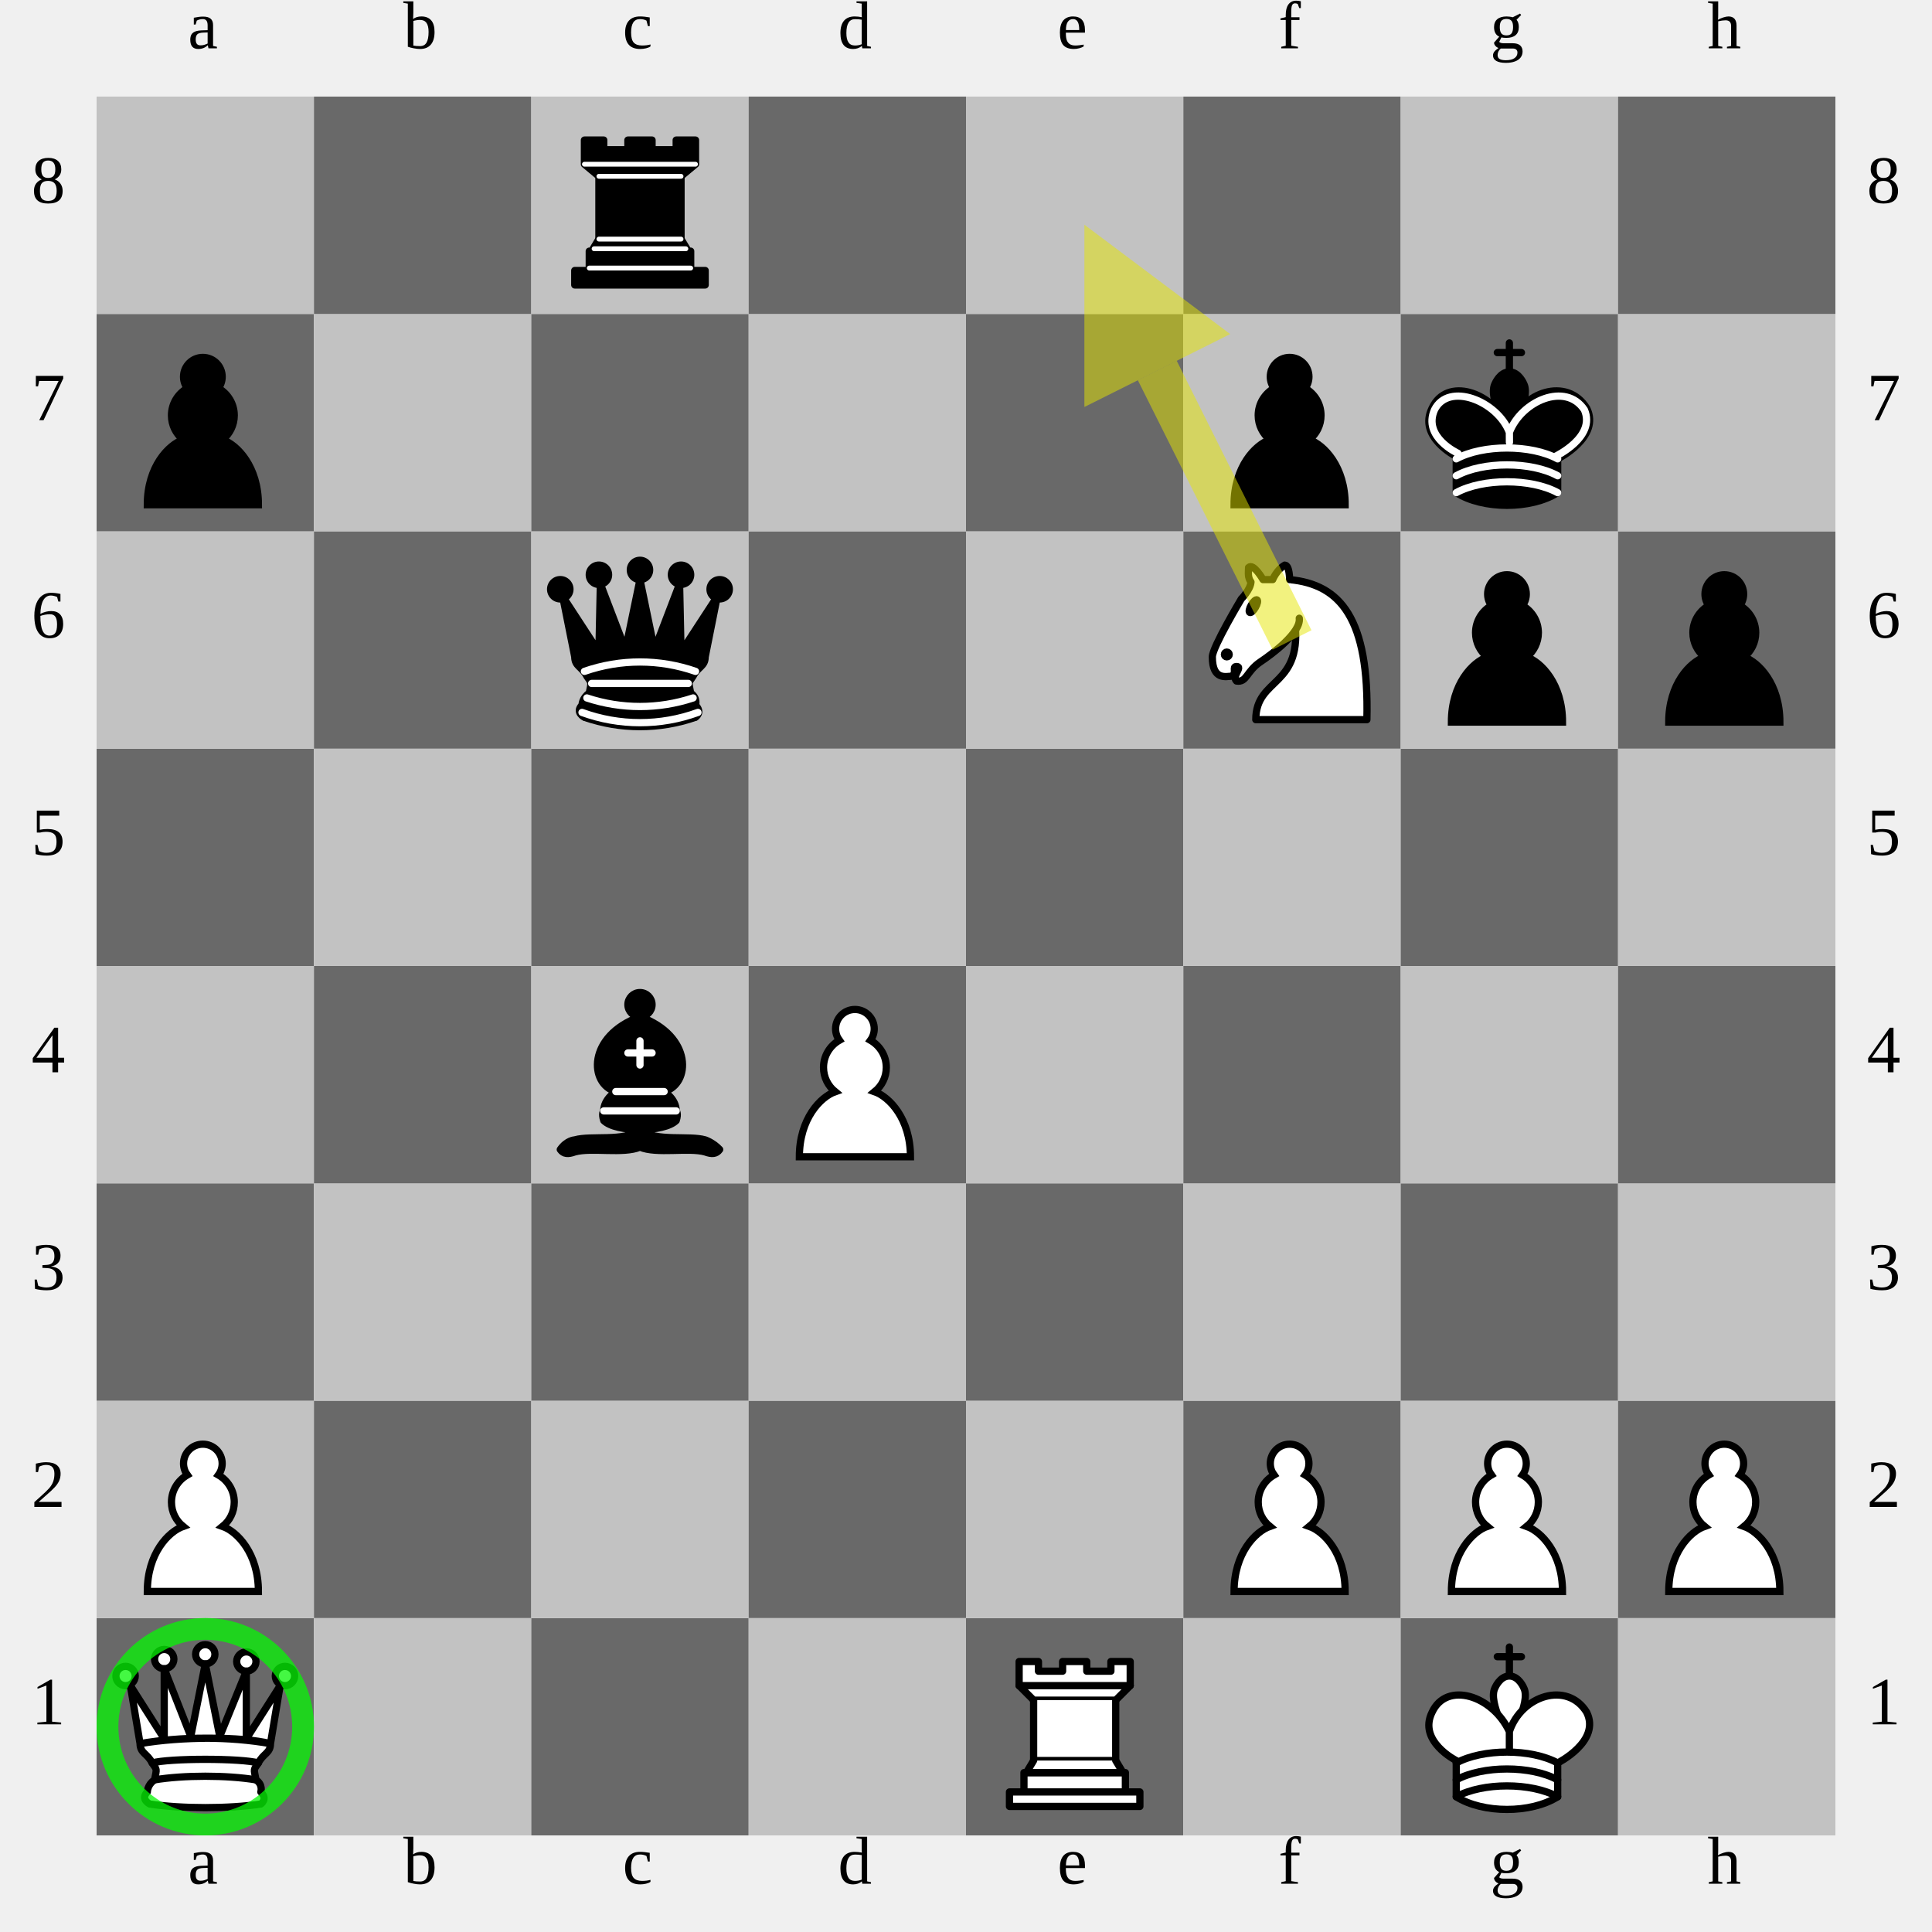
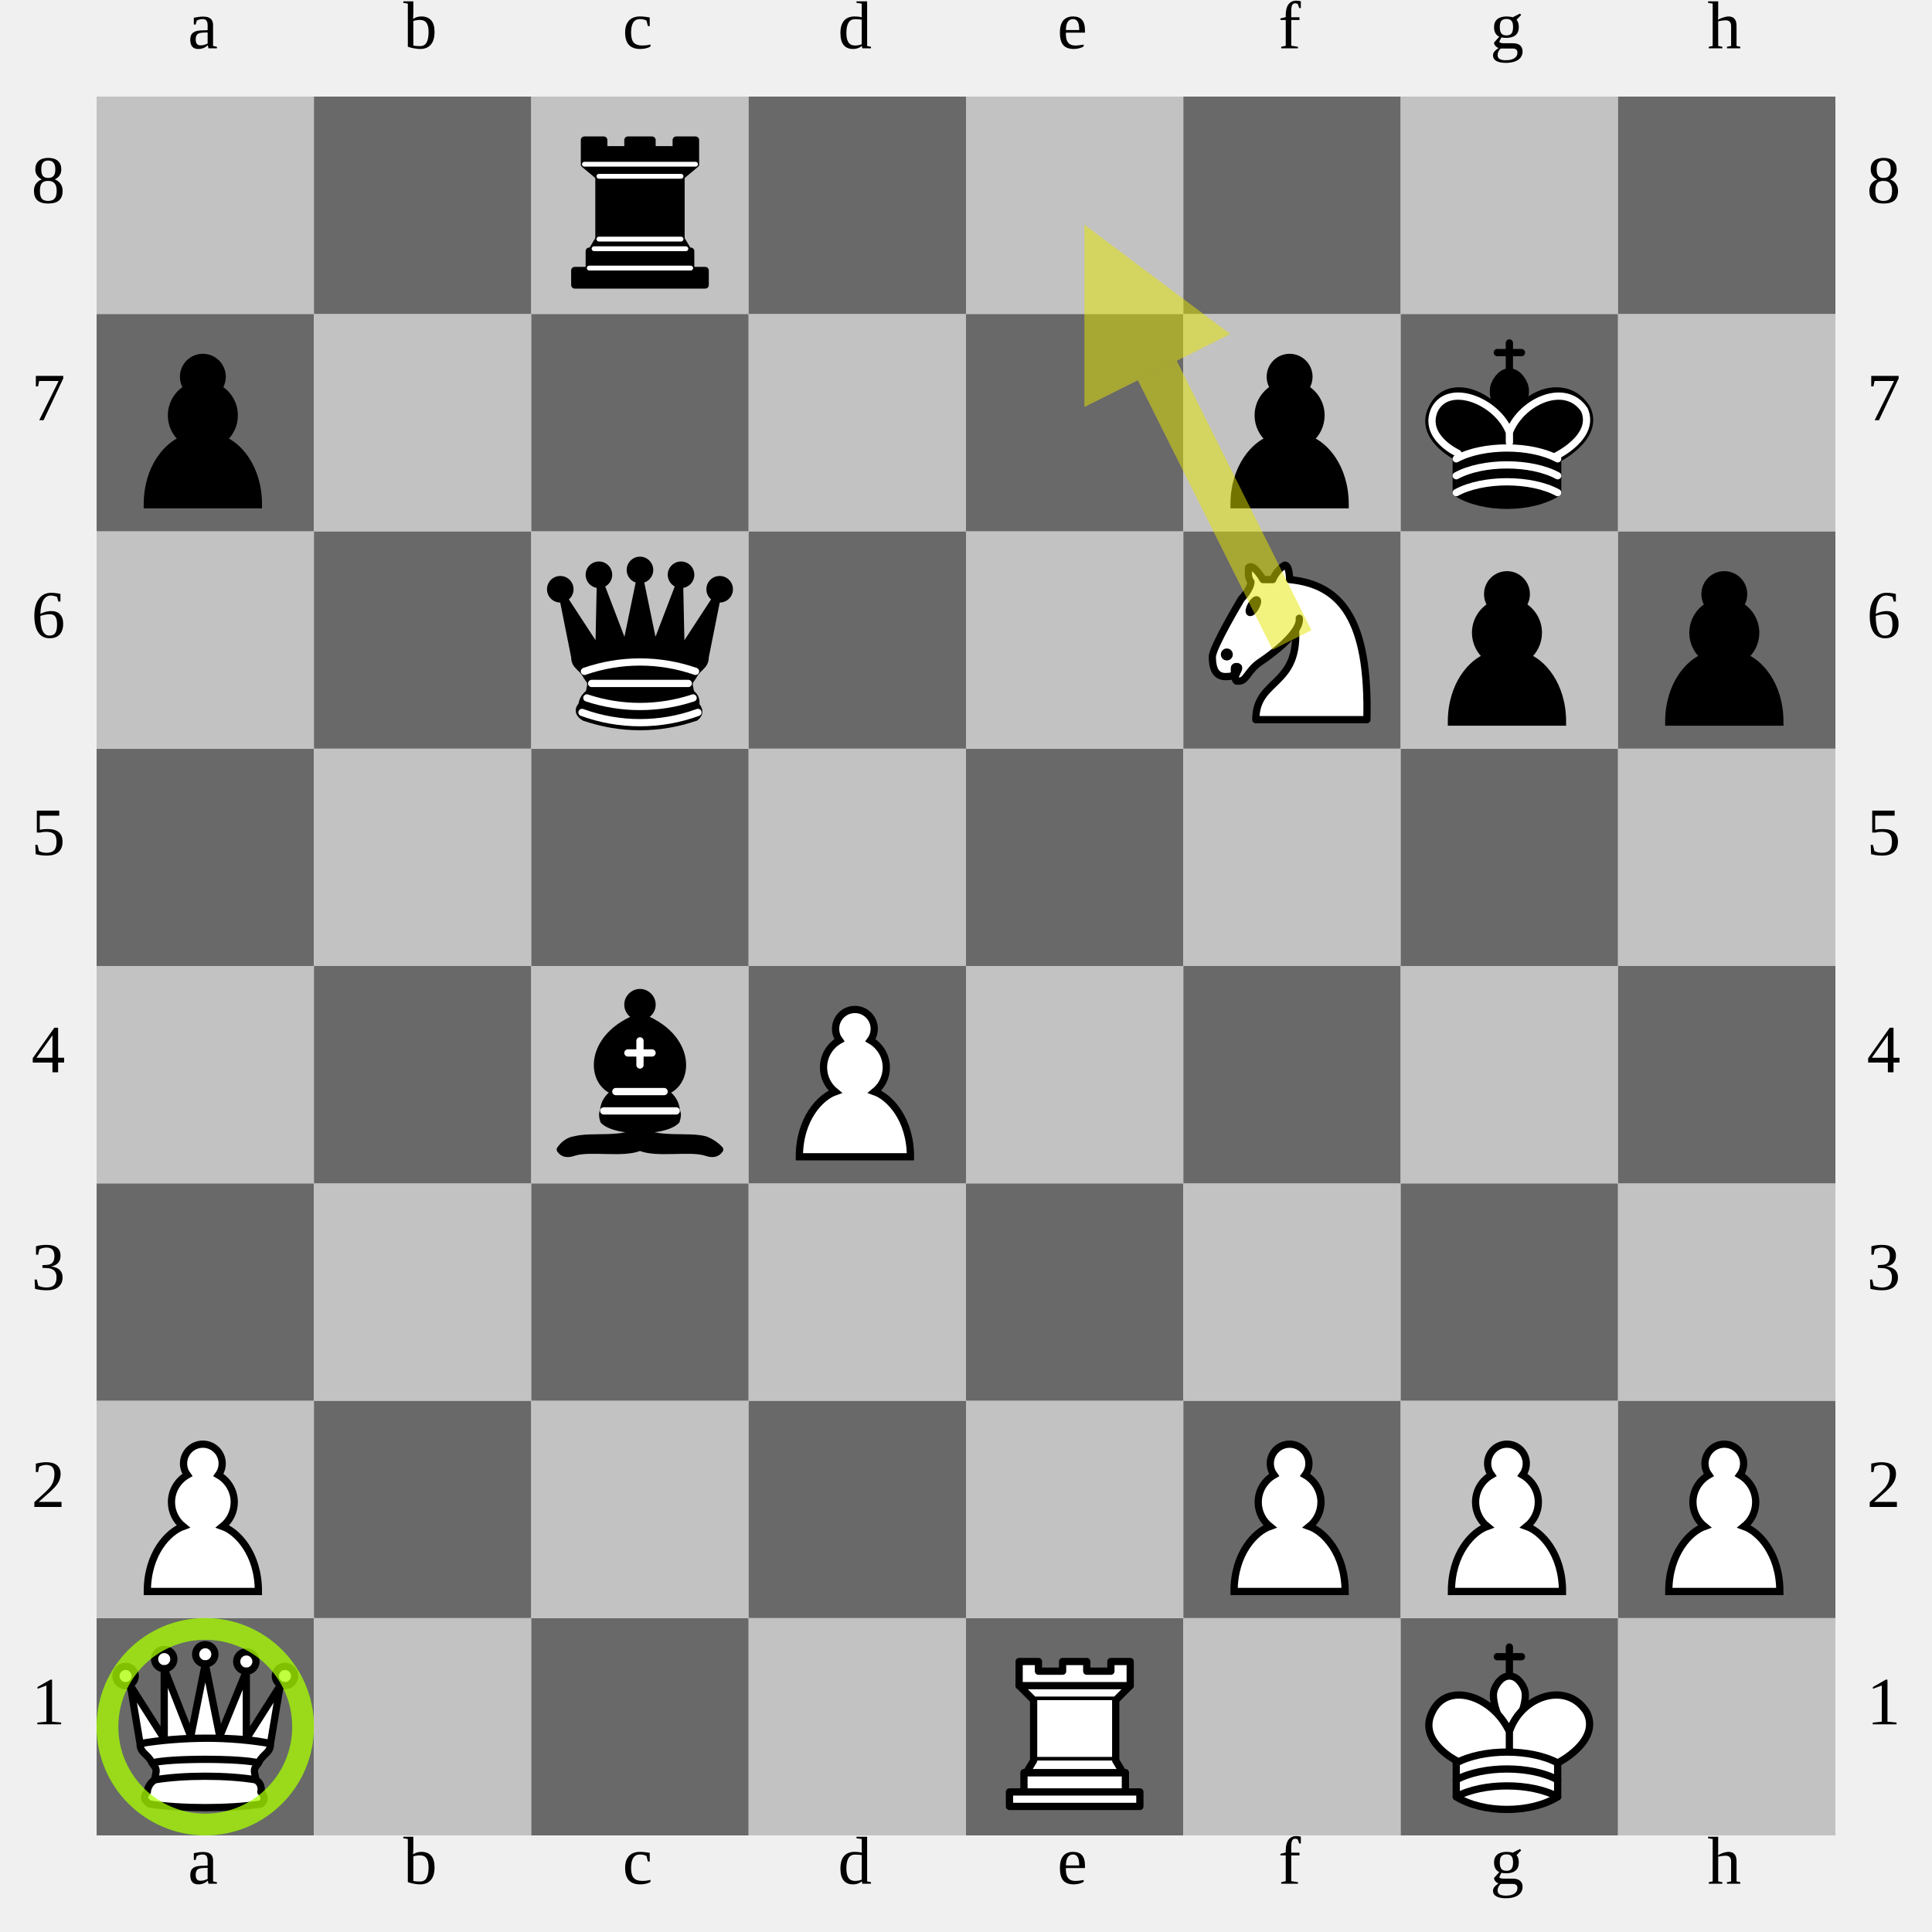
<svg xmlns="http://www.w3.org/2000/svg" xmlns:xlink="http://www.w3.org/1999/xlink" version="1.1" viewBox="0 0 400 400">
  <defs>
    <g class="white pawn" id="white-pawn">
      <path d="M22 9c-2.21 0-4 1.79-4 4 0 .89.29 1.71.78 2.38-1.95 1.12-3.28 3.21-3.28 5.62 0 2.03.94 3.84 2.41 5.03-3 1.06-7.41 5.55-7.41 13.47h23c0-7.92-4.41-12.41-7.41-13.47 1.47-1.19 2.41-3 2.41-5.03 0-2.41-1.33-4.5-3.28-5.62.49-.67.78-1.49.78-2.38 0-2.21-1.79-4-4-4z" fill="#fff" stroke="#000" stroke-linecap="round" stroke-width="1.5" />
    </g>
    <g class="white knight" fill="none" fill-rule="evenodd" id="white-knight" stroke="#000" stroke-linecap="round" stroke-linejoin="round" stroke-width="1.5">
      <path d="M 22,10 C 32.5,11 38.5,18 38,39 L 15,39 C 15,30 25,32.5 23,18" style="fill:#ffffff; stroke:#000000;" />
      <path d="M 24,18 C 24.38,20.91 18.45,25.37 16,27 C 13,29 13.18,31.34 11,31 C 9.958,30.06 12.41,27.96 11,28 C 10,28 11.19,29.23 10,30 C 9,30 5.997,31 6,26 C 6,24 12,14 12,14 C 12,14 13.89,12.1 14,10.5 C 13.27,9.506 13.5,8.5 13.5,7.5 C 14.5,6.5 16.5,10 16.5,10 L 18.5,10 C 18.5,10 19.28,8.008 21,7 C 22,7 22,10 22,10" style="fill:#ffffff; stroke:#000000;" />
      <path d="M 9.5 25.5 A 0.5 0.5 0 1 1 8.5,25.5 A 0.5 0.5 0 1 1 9.5 25.5 z" style="fill:#000000; stroke:#000000;" />
      <path d="M 15 15.5 A 0.5 1.5 0 1 1 14,15.5 A 0.5 1.5 0 1 1 15 15.5 z" style="fill:#000000; stroke:#000000;" transform="matrix(0.866,0.5,-0.5,0.866,9.693,-5.173)" />
    </g>
    <g class="white rook" fill="#fff" fill-rule="evenodd" id="white-rook" stroke="#000" stroke-linecap="round" stroke-linejoin="round" stroke-width="1.5">
      <path d="M9 39h27v-3H9v3zM12 36v-4h21v4H12zM11 14V9h4v2h5V9h5v2h5V9h4v5" stroke-linecap="butt" />
      <path d="M34 14l-3 3H14l-3-3" />
      <path d="M31 17v12.5H14V17" stroke-linecap="butt" stroke-linejoin="miter" />
      <path d="M31 29.5l1.5 2.5h-20l1.5-2.5" />
      <path d="M11 14h23" fill="none" stroke-linejoin="miter" />
    </g>
    <g class="white queen" fill="#fff" fill-rule="evenodd" id="white-queen" stroke="#000" stroke-linecap="round" stroke-linejoin="round" stroke-width="1.5">
      <path d="M8 12a2 2 0 1 1-4 0 2 2 0 1 1 4 0zM24.5 7.5a2 2 0 1 1-4 0 2 2 0 1 1 4 0zM41 12a2 2 0 1 1-4 0 2 2 0 1 1 4 0zM16 8.5a2 2 0 1 1-4 0 2 2 0 1 1 4 0zM33 9a2 2 0 1 1-4 0 2 2 0 1 1 4 0z" />
      <path d="M9 26c8.5-1.5 21-1.5 27 0l2-12-7 11V11l-5.5 13.5-3-15-3 15-5.5-14V25L7 14l2 12zM9 26c0 2 1.5 2 2.5 4 1 1.5 1 1 .5 3.5-1.5 1-1.5 2.5-1.5 2.5-1.5 1.5.5 2.5.5 2.5 6.5 1 16.5 1 23 0 0 0 1.5-1 0-2.5 0 0 .5-1.5-1-2.5-.5-2.5-.5-2 .5-3.5 1-2 2.5-2 2.5-4-8.5-1.5-18.5-1.5-27 0z" stroke-linecap="butt" />
      <path d="M11.5 30c3.5-1 18.5-1 22 0M12 33.5c6-1 15-1 21 0" fill="none" />
    </g>
    <g class="white king" fill="none" fill-rule="evenodd" id="white-king" stroke="#000" stroke-linecap="round" stroke-linejoin="round" stroke-width="1.5">
      <path d="M22.5 11.63V6M20 8h5" stroke-linejoin="miter" />
      <path d="M22.5 25s4.5-7.5 3-10.5c0 0-1-2.5-3-2.5s-3 2.5-3 2.5c-1.5 3 3 10.5 3 10.5" fill="#fff" stroke-linecap="butt" stroke-linejoin="miter" />
      <path d="M11.5 37c5.5 3.5 15.5 3.5 21 0v-7s9-4.5 6-10.5c-4-6.5-13.5-3.5-16 4V27v-3.5c-3.5-7.5-13-10.5-16-4-3 6 5 10 5 10V37z" fill="#fff" />
      <path d="M11.5 30c5.5-3 15.5-3 21 0m-21 3.5c5.5-3 15.5-3 21 0m-21 3.5c5.5-3 15.5-3 21 0" />
    </g>
    <g class="black pawn" id="black-pawn">
      <path d="M22 9c-2.21 0-4 1.79-4 4 0 .89.29 1.71.78 2.38-1.95 1.12-3.28 3.21-3.28 5.62 0 2.03.94 3.84 2.41 5.03-3 1.06-7.41 5.55-7.41 13.47h23c0-7.92-4.41-12.41-7.41-13.47 1.47-1.19 2.41-3 2.41-5.03 0-2.41-1.33-4.5-3.28-5.62.49-.67.78-1.49.78-2.38 0-2.21-1.79-4-4-4z" stroke="#000" stroke-linecap="round" stroke-width="1.5" />
    </g>
    <g class="black bishop" fill="none" fill-rule="evenodd" id="black-bishop" stroke="#000" stroke-linecap="round" stroke-linejoin="round" stroke-width="1.5">
      <path d="M9 36c3.39-.97 10.11.43 13.5-2 3.39 2.43 10.11 1.03 13.5 2 0 0 1.65.54 3 2-.68.97-1.65.99-3 .5-3.39-.97-10.11.46-13.5-1-3.39 1.46-10.11.03-13.5 1-1.354.49-2.323.47-3-.5 1.354-1.94 3-2 3-2zm6-4c2.5 2.5 12.5 2.5 15 0 .5-1.5 0-2 0-2 0-2.5-2.5-4-2.5-4 5.5-1.5 6-11.5-5-15.5-11 4-10.5 14-5 15.5 0 0-2.5 1.5-2.5 4 0 0-.5.5 0 2zM25 8a2.5 2.5 0 1 1-5 0 2.5 2.5 0 1 1 5 0z" fill="#000" stroke-linecap="butt" />
      <path d="M17.5 26h10M15 30h15m-7.5-14.5v5M20 18h5" stroke="#fff" stroke-linejoin="miter" />
    </g>
    <g class="black rook" fill="#000" fill-rule="evenodd" id="black-rook" stroke="#000" stroke-linecap="round" stroke-linejoin="round" stroke-width="1.5">
      <path d="M9 39h27v-3H9v3zM12.5 32l1.5-2.5h17l1.5 2.5h-20zM12 36v-4h21v4H12z" stroke-linecap="butt" />
      <path d="M14 29.5v-13h17v13H14z" stroke-linecap="butt" stroke-linejoin="miter" />
      <path d="M14 16.5L11 14h23l-3 2.5H14zM11 14V9h4v2h5V9h5v2h5V9h4v5H11z" stroke-linecap="butt" />
      <path d="M12 35.5h21M13 31.5h19M14 29.5h17M14 16.5h17M11 14h23" fill="none" stroke="#fff" stroke-linejoin="miter" stroke-width="1" />
    </g>
    <g class="black queen" fill="#000" fill-rule="evenodd" id="black-queen" stroke="#000" stroke-linecap="round" stroke-linejoin="round" stroke-width="1.5">
      <g fill="#000" stroke="none">
        <circle cx="6" cy="12" r="2.75" />
        <circle cx="14" cy="9" r="2.75" />
        <circle cx="22.5" cy="8" r="2.75" />
        <circle cx="31" cy="9" r="2.75" />
        <circle cx="39" cy="12" r="2.75" />
      </g>
      <path d="M9 26c8.5-1.5 21-1.5 27 0l2.5-12.5L31 25l-.3-14.1-5.2 13.6-3-14.5-3 14.5-5.2-13.6L14 25 6.5 13.5 9 26zM9 26c0 2 1.5 2 2.5 4 1 1.5 1 1 .5 3.5-1.5 1-1.5 2.5-1.5 2.5-1.5 1.5.5 2.5.5 2.5 6.5 1 16.5 1 23 0 0 0 1.5-1 0-2.5 0 0 .5-1.5-1-2.5-.5-2.5-.5-2 .5-3.5 1-2 2.5-2 2.5-4-8.5-1.5-18.5-1.5-27 0z" stroke-linecap="butt" />
      <path d="M11 38.5a35 35 1 0 0 23 0" fill="none" stroke-linecap="butt" />
      <path d="M11 29a35 35 1 0 1 23 0M12.5 31.5h20M11.5 34.5a35 35 1 0 0 22 0M10.5 37.5a35 35 1 0 0 24 0" fill="none" stroke="#fff" />
    </g>
    <g class="black king" fill="none" fill-rule="evenodd" id="black-king" stroke="#000" stroke-linecap="round" stroke-linejoin="round" stroke-width="1.5">
      <path d="M22.5 11.63V6" stroke-linejoin="miter" />
      <path d="M22.5 25s4.5-7.5 3-10.5c0 0-1-2.5-3-2.5s-3 2.5-3 2.5c-1.5 3 3 10.5 3 10.5" fill="#000" stroke-linecap="butt" stroke-linejoin="miter" />
      <path d="M11.5 37c5.5 3.5 15.5 3.5 21 0v-7s9-4.5 6-10.5c-4-6.5-13.5-3.5-16 4V27v-3.5c-3.5-7.5-13-10.5-16-4-3 6 5 10 5 10V37z" fill="#000" />
      <path d="M20 8h5" stroke-linejoin="miter" />
      <path d="M32 29.5s8.5-4 6.03-9.65C34.15 14 25 18 22.5 24.5l.01 2.1-.01-2.1C20 18 9.906 14 6.997 19.85c-2.497 5.65 4.853 9 4.853 9M11.5 30c5.5-3 15.5-3 21 0m-21 3.5c5.5-3 15.5-3 21 0m-21 3.5c5.5-3 15.5-3 21 0" stroke="#fff" />
    </g>
  </defs>
  <rect class="square dark a1" fill="#696969" height="45" stroke="none" width="45" x="20" y="335" />
  <use transform="translate(20, 335)" xlink:href="#white-queen" />
  <rect class="square light b1" fill="#c2c2c2" height="45" stroke="none" width="45" x="65" y="335" />
  <rect class="square dark c1" fill="#696969" height="45" stroke="none" width="45" x="110" y="335" />
  <rect class="square light d1" fill="#c2c2c2" height="45" stroke="none" width="45" x="155" y="335" />
  <rect class="square dark e1" fill="#696969" height="45" stroke="none" width="45" x="200" y="335" />
  <use transform="translate(200, 335)" xlink:href="#white-rook" />
  <rect class="square light f1" fill="#c2c2c2" height="45" stroke="none" width="45" x="245" y="335" />
  <rect class="square dark g1" fill="#696969" height="45" stroke="none" width="45" x="290" y="335" />
  <use transform="translate(290, 335)" xlink:href="#white-king" />
  <rect class="square light h1" fill="#c2c2c2" height="45" stroke="none" width="45" x="335" y="335" />
  <rect class="square light a2" fill="#c2c2c2" height="45" stroke="none" width="45" x="20" y="290" />
  <use transform="translate(20, 290)" xlink:href="#white-pawn" />
  <rect class="square dark b2" fill="#696969" height="45" stroke="none" width="45" x="65" y="290" />
  <rect class="square light c2" fill="#c2c2c2" height="45" stroke="none" width="45" x="110" y="290" />
  <rect class="square dark d2" fill="#696969" height="45" stroke="none" width="45" x="155" y="290" />
  <rect class="square light e2" fill="#c2c2c2" height="45" stroke="none" width="45" x="200" y="290" />
  <rect class="square dark f2" fill="#696969" height="45" stroke="none" width="45" x="245" y="290" />
  <use transform="translate(245, 290)" xlink:href="#white-pawn" />
  <rect class="square light g2" fill="#c2c2c2" height="45" stroke="none" width="45" x="290" y="290" />
  <use transform="translate(290, 290)" xlink:href="#white-pawn" />
  <rect class="square dark h2" fill="#696969" height="45" stroke="none" width="45" x="335" y="290" />
  <use transform="translate(335, 290)" xlink:href="#white-pawn" />
  <rect class="square dark a3" fill="#696969" height="45" stroke="none" width="45" x="20" y="245" />
  <rect class="square light b3" fill="#c2c2c2" height="45" stroke="none" width="45" x="65" y="245" />
  <rect class="square dark c3" fill="#696969" height="45" stroke="none" width="45" x="110" y="245" />
  <rect class="square light d3" fill="#c2c2c2" height="45" stroke="none" width="45" x="155" y="245" />
  <rect class="square dark e3" fill="#696969" height="45" stroke="none" width="45" x="200" y="245" />
  <rect class="square light f3" fill="#c2c2c2" height="45" stroke="none" width="45" x="245" y="245" />
  <rect class="square dark g3" fill="#696969" height="45" stroke="none" width="45" x="290" y="245" />
  <rect class="square light h3" fill="#c2c2c2" height="45" stroke="none" width="45" x="335" y="245" />
  <rect class="square light a4" fill="#c2c2c2" height="45" stroke="none" width="45" x="20" y="200" />
  <rect class="square dark b4" fill="#696969" height="45" stroke="none" width="45" x="65" y="200" />
  <rect class="square light c4" fill="#c2c2c2" height="45" stroke="none" width="45" x="110" y="200" />
  <use transform="translate(110, 200)" xlink:href="#black-bishop" />
  <rect class="square dark d4" fill="#696969" height="45" stroke="none" width="45" x="155" y="200" />
  <use transform="translate(155, 200)" xlink:href="#white-pawn" />
  <rect class="square light e4" fill="#c2c2c2" height="45" stroke="none" width="45" x="200" y="200" />
  <rect class="square dark f4" fill="#696969" height="45" stroke="none" width="45" x="245" y="200" />
  <rect class="square light g4" fill="#c2c2c2" height="45" stroke="none" width="45" x="290" y="200" />
  <rect class="square dark h4" fill="#696969" height="45" stroke="none" width="45" x="335" y="200" />
  <rect class="square dark a5" fill="#696969" height="45" stroke="none" width="45" x="20" y="155" />
  <rect class="square light b5" fill="#c2c2c2" height="45" stroke="none" width="45" x="65" y="155" />
  <rect class="square dark c5" fill="#696969" height="45" stroke="none" width="45" x="110" y="155" />
  <rect class="square light d5" fill="#c2c2c2" height="45" stroke="none" width="45" x="155" y="155" />
  <rect class="square dark e5" fill="#696969" height="45" stroke="none" width="45" x="200" y="155" />
  <rect class="square light f5" fill="#c2c2c2" height="45" stroke="none" width="45" x="245" y="155" />
  <rect class="square dark g5" fill="#696969" height="45" stroke="none" width="45" x="290" y="155" />
  <rect class="square light h5" fill="#c2c2c2" height="45" stroke="none" width="45" x="335" y="155" />
  <rect class="square light a6" fill="#c2c2c2" height="45" stroke="none" width="45" x="20" y="110" />
  <rect class="square dark b6" fill="#696969" height="45" stroke="none" width="45" x="65" y="110" />
  <rect class="square light c6" fill="#c2c2c2" height="45" stroke="none" width="45" x="110" y="110" />
  <use transform="translate(110, 110)" xlink:href="#black-queen" />
  <rect class="square dark d6" fill="#696969" height="45" stroke="none" width="45" x="155" y="110" />
  <rect class="square light e6" fill="#c2c2c2" height="45" stroke="none" width="45" x="200" y="110" />
  <rect class="square dark f6" fill="#696969" height="45" stroke="none" width="45" x="245" y="110" />
  <use transform="translate(245, 110)" xlink:href="#white-knight" />
  <rect class="square light g6" fill="#c2c2c2" height="45" stroke="none" width="45" x="290" y="110" />
  <use transform="translate(290, 110)" xlink:href="#black-pawn" />
  <rect class="square dark h6" fill="#696969" height="45" stroke="none" width="45" x="335" y="110" />
  <use transform="translate(335, 110)" xlink:href="#black-pawn" />
  <rect class="square dark a7" fill="#696969" height="45" stroke="none" width="45" x="20" y="65" />
  <use transform="translate(20, 65)" xlink:href="#black-pawn" />
  <rect class="square light b7" fill="#c2c2c2" height="45" stroke="none" width="45" x="65" y="65" />
  <rect class="square dark c7" fill="#696969" height="45" stroke="none" width="45" x="110" y="65" />
  <rect class="square light d7" fill="#c2c2c2" height="45" stroke="none" width="45" x="155" y="65" />
  <rect class="square dark e7" fill="#696969" height="45" stroke="none" width="45" x="200" y="65" />
  <rect class="square light f7" fill="#c2c2c2" height="45" stroke="none" width="45" x="245" y="65" />
  <use transform="translate(245, 65)" xlink:href="#black-pawn" />
  <rect class="square dark g7" fill="#696969" height="45" stroke="none" width="45" x="290" y="65" />
  <use transform="translate(290, 65)" xlink:href="#black-king" />
  <rect class="square light h7" fill="#c2c2c2" height="45" stroke="none" width="45" x="335" y="65" />
  <rect class="square light a8" fill="#c2c2c2" height="45" stroke="none" width="45" x="20" y="20" />
  <rect class="square dark b8" fill="#696969" height="45" stroke="none" width="45" x="65" y="20" />
  <rect class="square light c8" fill="#c2c2c2" height="45" stroke="none" width="45" x="110" y="20" />
  <use transform="translate(110, 20)" xlink:href="#black-rook" />
  <rect class="square dark d8" fill="#696969" height="45" stroke="none" width="45" x="155" y="20" />
  <rect class="square light e8" fill="#c2c2c2" height="45" stroke="none" width="45" x="200" y="20" />
  <rect class="square dark f8" fill="#696969" height="45" stroke="none" width="45" x="245" y="20" />
  <rect class="square light g8" fill="#c2c2c2" height="45" stroke="none" width="45" x="290" y="20" />
  <rect class="square dark h8" fill="#696969" height="45" stroke="none" width="45" x="335" y="20" />
  <text alignment-baseline="middle" font-size="14" text-anchor="middle" x="42" y="10">a</text>
  <text alignment-baseline="middle" font-size="14" text-anchor="middle" x="42" y="390">a</text>
  <text alignment-baseline="middle" font-size="14" text-anchor="middle" x="87" y="10">b</text>
  <text alignment-baseline="middle" font-size="14" text-anchor="middle" x="87" y="390">b</text>
  <text alignment-baseline="middle" font-size="14" text-anchor="middle" x="132" y="10">c</text>
  <text alignment-baseline="middle" font-size="14" text-anchor="middle" x="132" y="390">c</text>
  <text alignment-baseline="middle" font-size="14" text-anchor="middle" x="177" y="10">d</text>
  <text alignment-baseline="middle" font-size="14" text-anchor="middle" x="177" y="390">d</text>
  <text alignment-baseline="middle" font-size="14" text-anchor="middle" x="222" y="10">e</text>
  <text alignment-baseline="middle" font-size="14" text-anchor="middle" x="222" y="390">e</text>
  <text alignment-baseline="middle" font-size="14" text-anchor="middle" x="267" y="10">f</text>
  <text alignment-baseline="middle" font-size="14" text-anchor="middle" x="267" y="390">f</text>
  <text alignment-baseline="middle" font-size="14" text-anchor="middle" x="312" y="10">g</text>
  <text alignment-baseline="middle" font-size="14" text-anchor="middle" x="312" y="390">g</text>
  <text alignment-baseline="middle" font-size="14" text-anchor="middle" x="357" y="10">h</text>
  <text alignment-baseline="middle" font-size="14" text-anchor="middle" x="357" y="390">h</text>
  <text alignment-baseline="middle" font-size="14" text-anchor="middle" x="10" y="357">1</text>
  <text alignment-baseline="middle" font-size="14" text-anchor="middle" x="390" y="357">1</text>
  <text alignment-baseline="middle" font-size="14" text-anchor="middle" x="10" y="312">2</text>
  <text alignment-baseline="middle" font-size="14" text-anchor="middle" x="390" y="312">2</text>
  <text alignment-baseline="middle" font-size="14" text-anchor="middle" x="10" y="267">3</text>
  <text alignment-baseline="middle" font-size="14" text-anchor="middle" x="390" y="267">3</text>
  <text alignment-baseline="middle" font-size="14" text-anchor="middle" x="10" y="222">4</text>
  <text alignment-baseline="middle" font-size="14" text-anchor="middle" x="390" y="222">4</text>
  <text alignment-baseline="middle" font-size="14" text-anchor="middle" x="10" y="177">5</text>
  <text alignment-baseline="middle" font-size="14" text-anchor="middle" x="390" y="177">5</text>
  <text alignment-baseline="middle" font-size="14" text-anchor="middle" x="10" y="132">6</text>
  <text alignment-baseline="middle" font-size="14" text-anchor="middle" x="390" y="132">6</text>
  <text alignment-baseline="middle" font-size="14" text-anchor="middle" x="10" y="87">7</text>
  <text alignment-baseline="middle" font-size="14" text-anchor="middle" x="390" y="87">7</text>
  <text alignment-baseline="middle" font-size="14" text-anchor="middle" x="10" y="42">8</text>
  <text alignment-baseline="middle" font-size="14" text-anchor="middle" x="390" y="42">8</text>
  <line class="arrow" opacity="0.5" stroke="#e6e600" stroke-linecap="butt" stroke-width="9.0" x1="267.5" x2="239.606" y1="132.5" y2="76.712" />
  <polygon class="arrow" fill="#e6e600" opacity="0.5" points="224.512,46.525 224.512,84.259 254.699,69.165" />
-   <circle cx="42.5" cy="357.5" fill="none" opacity="0.5" r="20.25" stroke="#13E30F" stroke-width="4.5" />
-   <circle cx="42.5" cy="357.5" fill="none" opacity="0.5" r="20.25" stroke="#00FF00" stroke-width="4.5" />
+   <circle cx="42.5" cy="357.5" fill="none" opacity="0.5" r="20.25" stroke="#00ff00" stroke-width="4.5" />
+   <circle cx="42.5" cy="357.5" fill="none" opacity="0.5" r="20.25" stroke="#ffff00" stroke-width="4.5" />
</svg>
